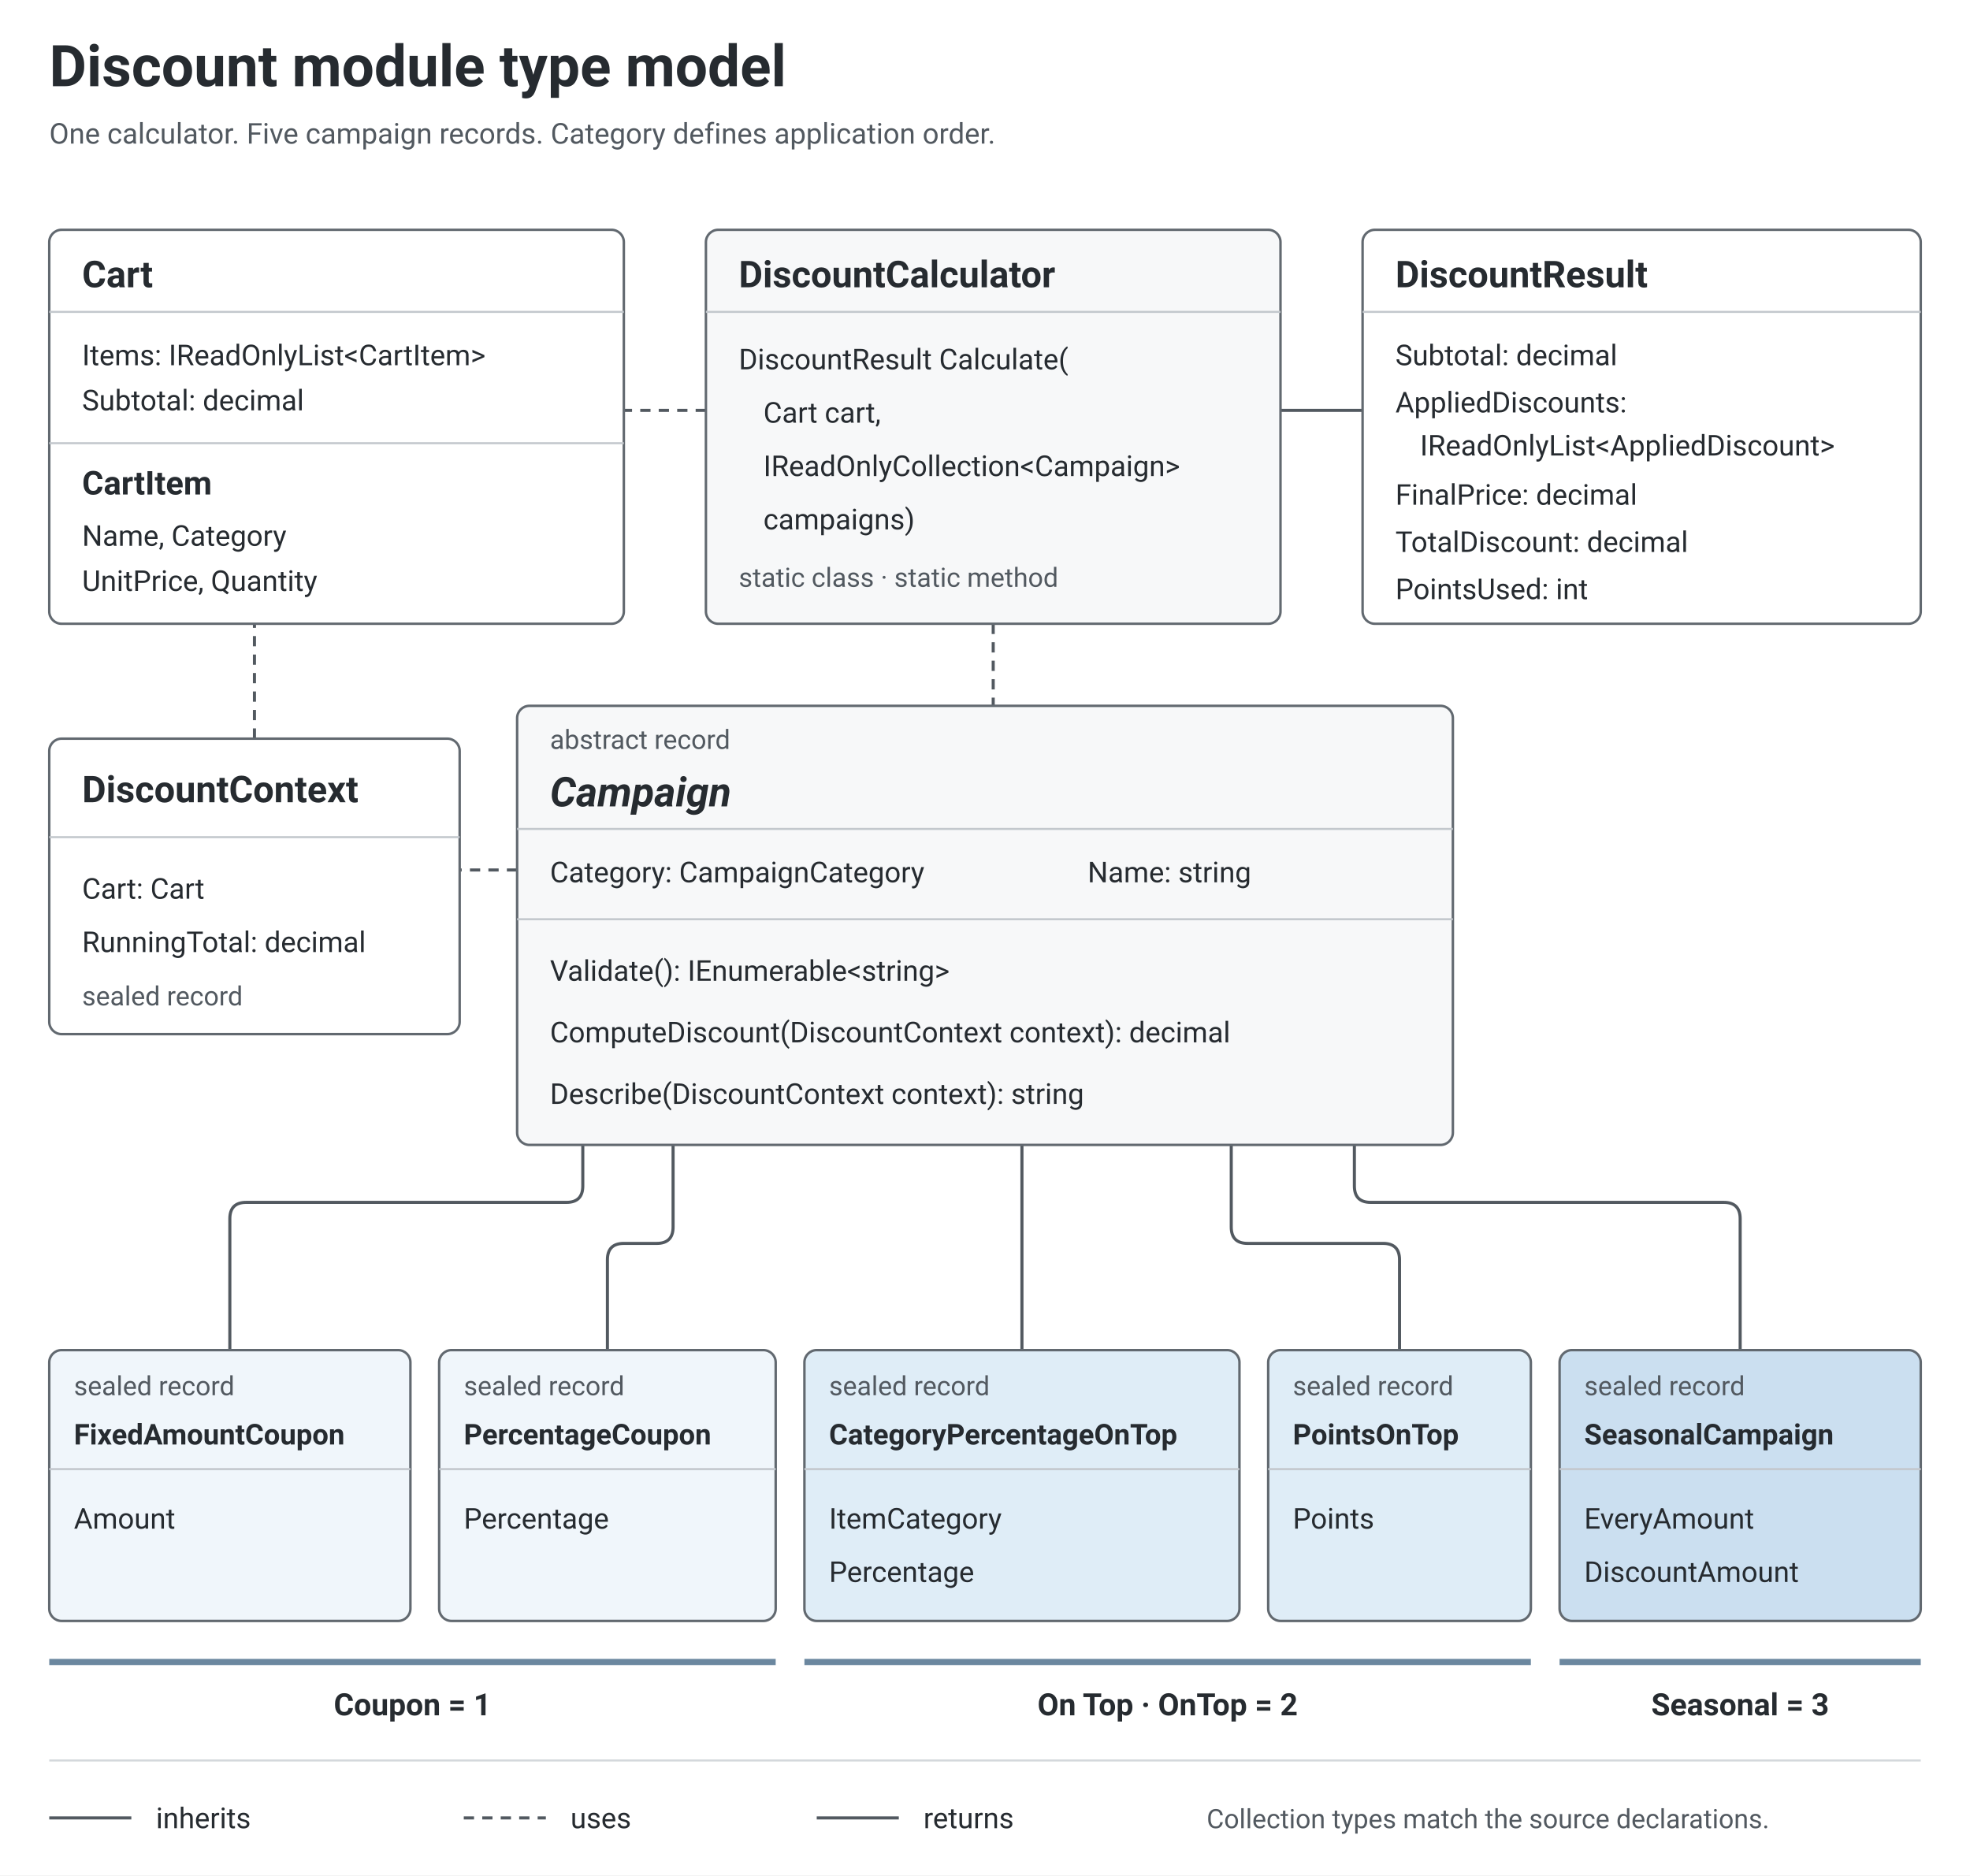
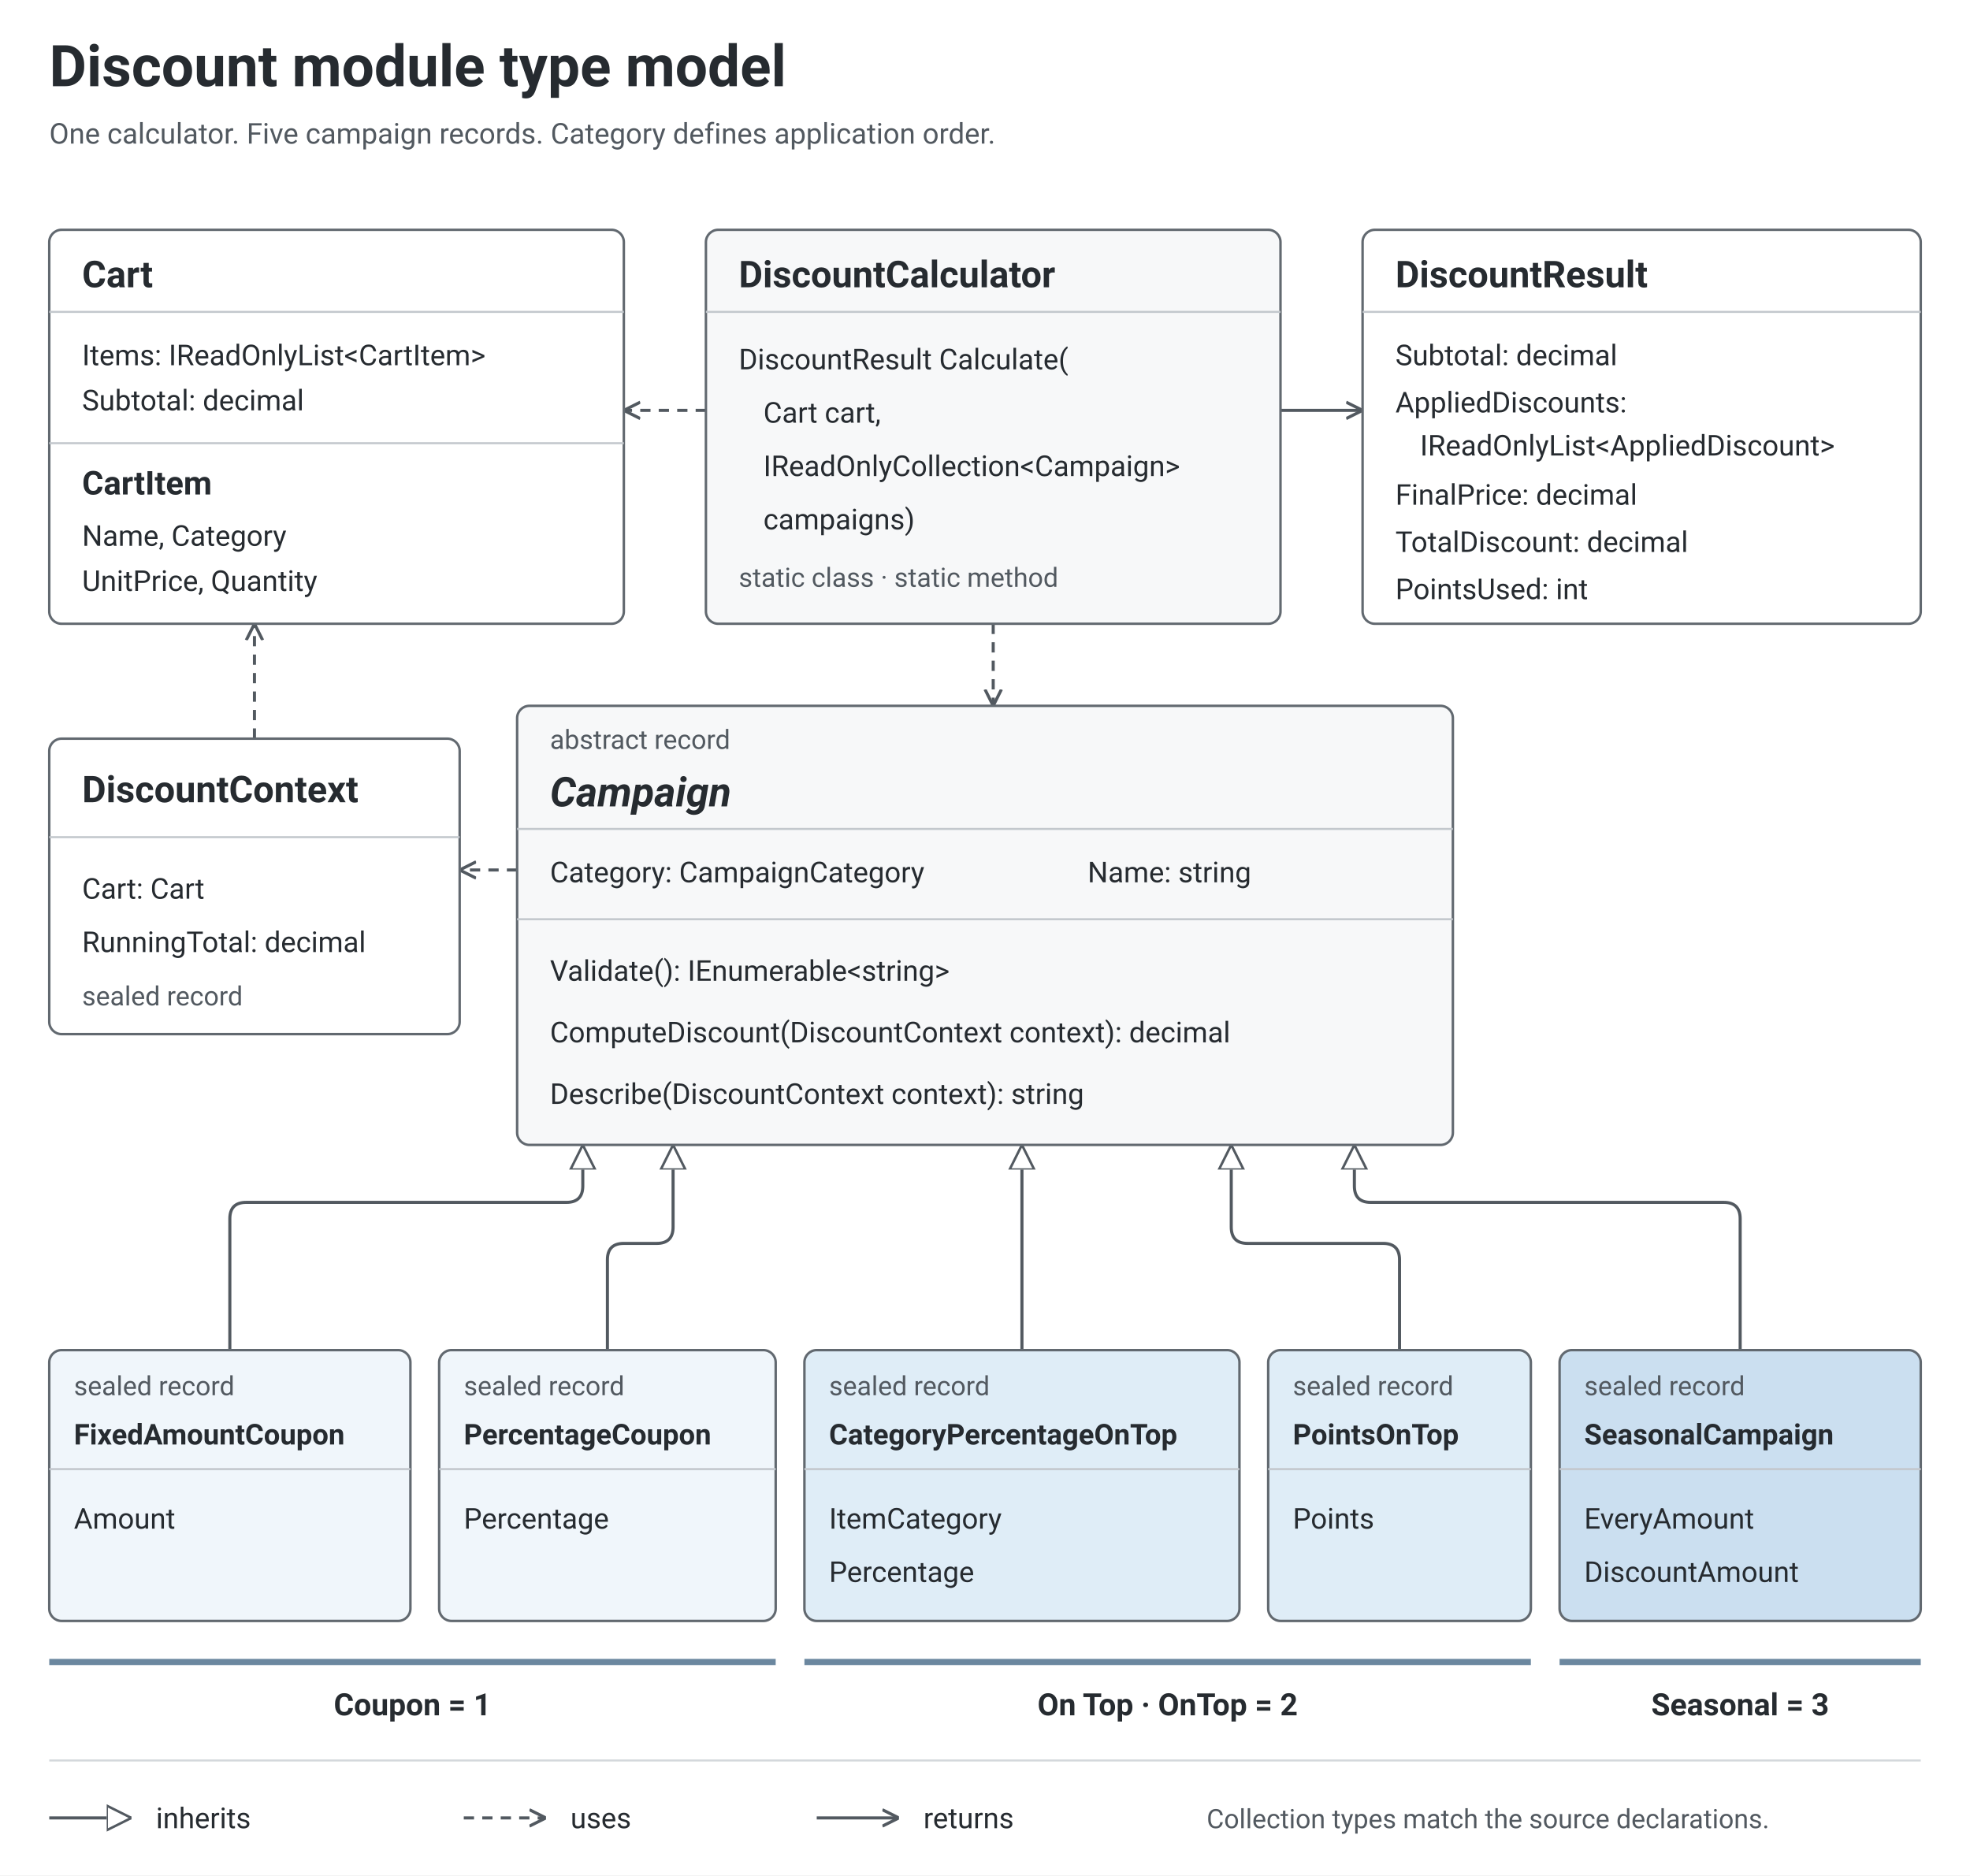
<svg xmlns="http://www.w3.org/2000/svg" version="1.1" width="960" height="914" viewBox="0 0 960 914" font-family="system-ui, -apple-system, Segoe UI, Roboto, sans-serif" font-size="14" fill="#262b30" role="img" aria-labelledby="type-model-title type-model-desc">
  <defs>
    <marker id="type-model-uses" markerWidth="8" markerHeight="10" refX="8" refY="5" orient="auto" markerUnits="userSpaceOnUse">
      <path d="M0 1 L8 5 L0 9" fill="none" stroke="#525960" stroke-width="1.5" />
    </marker>
    <marker id="type-model-inherits" markerWidth="12" markerHeight="14" refX="12" refY="7" orient="auto" markerUnits="userSpaceOnUse">
      <path d="M0 1 L12 7 L0 13 Z" fill="#ffffff" stroke="#525960" stroke-width="1.2" />
    </marker>
  </defs>
  <rect width="960" height="914" fill="#ffffff" />
  <text x="24" y="42" font-size="28" font-weight="600">Discount module type model</text>
  <text x="24" y="70" fill="#525960">One calculator. Five campaign records. Category defines application order.</text>
-   <g fill="none" stroke="#525960" stroke-width="1.5" marker-end="u r l t y p e m o d e l u s e s">
+   <g fill="none" stroke="#525960" stroke-width="1.5" marker-end="url(#type-model-uses)">
    <path d="M 344 200 H 304" stroke-dasharray="5 4" />
    <path d="M 624 200 H 664" />
    <path d="M 484 304 V 344" stroke-dasharray="5 4" />
    <path d="M 252 424 H 224" stroke-dasharray="5 4" />
    <path d="M 124 360 V 304" stroke-dasharray="5 4" />
  </g>
-   <g fill="none" stroke="#525960" stroke-width="1.5" marker-end="u r l t y p e m o d e l i n h e r i t s">
+   <g fill="none" stroke="#525960" stroke-width="1.5" marker-end="url(#type-model-inherits)">
    <path d="M 112 658 V 594 Q 112 586 120 586 H 276 Q 284 586 284 578 V 558" />
    <path d="M 296 658 V 614 Q 296 606 304 606 H 320 Q 328 606 328 598 V 558" />
    <path d="M 498 658 V 558" />
    <path d="M 682 658 V 614 Q 682 606 674 606 H 608 Q 600 606 600 598 V 558" />
    <path d="M 848 658 V 594 Q 848 586 840 586 H 668 Q 660 586 660 578 V 558" />
  </g>
  <g stroke="#626970" stroke-width="1.2" fill="#ffffff">
    <rect x="24" y="112" width="280" height="192" rx="6" />
    <rect x="344" y="112" width="280" height="192" rx="6" fill="#f7f8f9" />
    <rect x="664" y="112" width="272" height="192" rx="6" />
    <rect x="24" y="360" width="200" height="144" rx="6" />
    <rect x="252" y="344" width="456" height="214" rx="6" fill="#f7f8f9" />
    <rect x="24" y="658" width="176" height="132" rx="6" fill="#f0f6fb" />
    <rect x="214" y="658" width="164" height="132" rx="6" fill="#f0f6fb" />
    <rect x="392" y="658" width="212" height="132" rx="6" fill="#dfedf7" />
    <rect x="618" y="658" width="128" height="132" rx="6" fill="#dfedf7" />
    <rect x="760" y="658" width="176" height="132" rx="6" fill="#cbdff0" />
  </g>
  <g fill="none" stroke="#c3c8cd">
    <path d="M 24 152 H 304 M 24 216 H 304 M 344 152 H 624 M 664 152 H 936 M 24 408 H 224 M 252 404 H 708 M 252 448 H 708" />
    <path d="M 24 716 H 200 M 214 716 H 378 M 392 716 H 604 M 618 716 H 746 M 760 716 H 936" />
  </g>
  <g>
    <text x="40" y="140" font-size="18" font-weight="600">Cart</text>
    <text x="40" y="178">Items: IReadOnlyList&lt;CartItem&gt;</text>
    <text x="40" y="200">Subtotal: decimal</text>
    <text x="40" y="241" font-size="16" font-weight="600">CartItem</text>
    <text x="40" y="266">Name, Category</text>
    <text x="40" y="288">UnitPrice, Quantity</text>
    <text x="360" y="140" font-size="18" font-weight="600">DiscountCalculator</text>
    <text x="360" y="180">
      <tspan x="360">DiscountResult Calculate(</tspan>
      <tspan x="372" dy="26">Cart cart,</tspan>
      <tspan x="372" dy="26">IReadOnlyCollection&lt;Campaign&gt;</tspan>
      <tspan x="372" dy="26">campaigns)</tspan>
    </text>
    <text x="360" y="286" font-size="13" fill="#525960">static class · static method</text>
    <text x="680" y="140" font-size="18" font-weight="600">DiscountResult</text>
    <text x="680" y="178">Subtotal: decimal</text>
    <text x="680" y="201">AppliedDiscounts:</text>
    <text x="692" y="222">IReadOnlyList&lt;AppliedDiscount&gt;</text>
    <text x="680" y="246">FinalPrice: decimal</text>
    <text x="680" y="269">TotalDiscount: decimal</text>
    <text x="680" y="292">PointsUsed: int</text>
    <text x="40" y="391" font-size="18" font-weight="600">DiscountContext</text>
    <text x="40" y="438">Cart: Cart</text>
    <text x="40" y="464">RunningTotal: decimal</text>
    <text x="40" y="490" font-size="13" fill="#525960">sealed record</text>
    <text x="268" y="365" font-size="13" fill="#525960">abstract record</text>
    <text x="268" y="393" font-size="20" font-weight="600" font-style="italic">Campaign</text>
    <text x="268" y="430">Category: CampaignCategory</text>
    <text x="530" y="430">Name: string</text>
    <text x="268" y="478">Validate(): IEnumerable&lt;string&gt;</text>
    <text x="268" y="508">ComputeDiscount(DiscountContext context): decimal</text>
    <text x="268" y="538">Describe(DiscountContext context): string</text>
    <g font-size="13" fill="#525960">
      <text x="36" y="680">sealed record</text>
      <text x="226" y="680">sealed record</text>
      <text x="404" y="680">sealed record</text>
      <text x="630" y="680">sealed record</text>
      <text x="772" y="680">sealed record</text>
    </g>
    <g font-size="14" font-weight="600">
      <text x="36" y="704">FixedAmountCoupon</text>
      <text x="226" y="704">PercentageCoupon</text>
      <text x="404" y="704">CategoryPercentageOnTop</text>
      <text x="630" y="704">PointsOnTop</text>
      <text x="772" y="704">SeasonalCampaign</text>
    </g>
    <text x="36" y="745">Amount</text>
    <text x="226" y="745">Percentage</text>
    <text x="404" y="745">ItemCategory</text>
    <text x="404" y="771">Percentage</text>
    <text x="630" y="745">Points</text>
    <text x="772" y="745">EveryAmount</text>
    <text x="772" y="771">DiscountAmount</text>
  </g>
  <g stroke="#6b879f" stroke-width="3">
    <path d="M 24 810 H 378" />
    <path d="M 392 810 H 746" />
    <path d="M 760 810 H 936" />
  </g>
  <g font-size="15" font-weight="600" text-anchor="middle">
    <text x="201" y="836">Coupon = 1</text>
    <text x="569" y="836">On Top · OnTop = 2</text>
    <text x="848" y="836">Seasonal = 3</text>
  </g>
  <path d="M 24 858 H 936" stroke="#d4d8dc" />
  <g fill="none" stroke="#525960" stroke-width="1.5">
-     <path d="M 24 886 H 64" marker-end="u r l t y p e m o d e l i n h e r i t s" />
-     <path d="M 226 886 H 266" stroke-dasharray="5 4" marker-end="u r l t y p e m o d e l u s e s" />
-     <path d="M 398 886 H 438" marker-end="u r l t y p e m o d e l u s e s" />
+     <path d="M 24 886 H 64" marker-end="url(#type-model-inherits)" />
+     <path d="M 226 886 H 266" stroke-dasharray="5 4" marker-end="url(#type-model-uses)" />
+     <path d="M 398 886 H 438" marker-end="url(#type-model-uses)" />
  </g>
  <text x="76" y="891">inherits</text>
  <text x="278" y="891">uses</text>
  <text x="450" y="891">returns</text>
  <text x="588" y="891" font-size="13" fill="#525960">Collection types match the source declarations.</text>
</svg>
